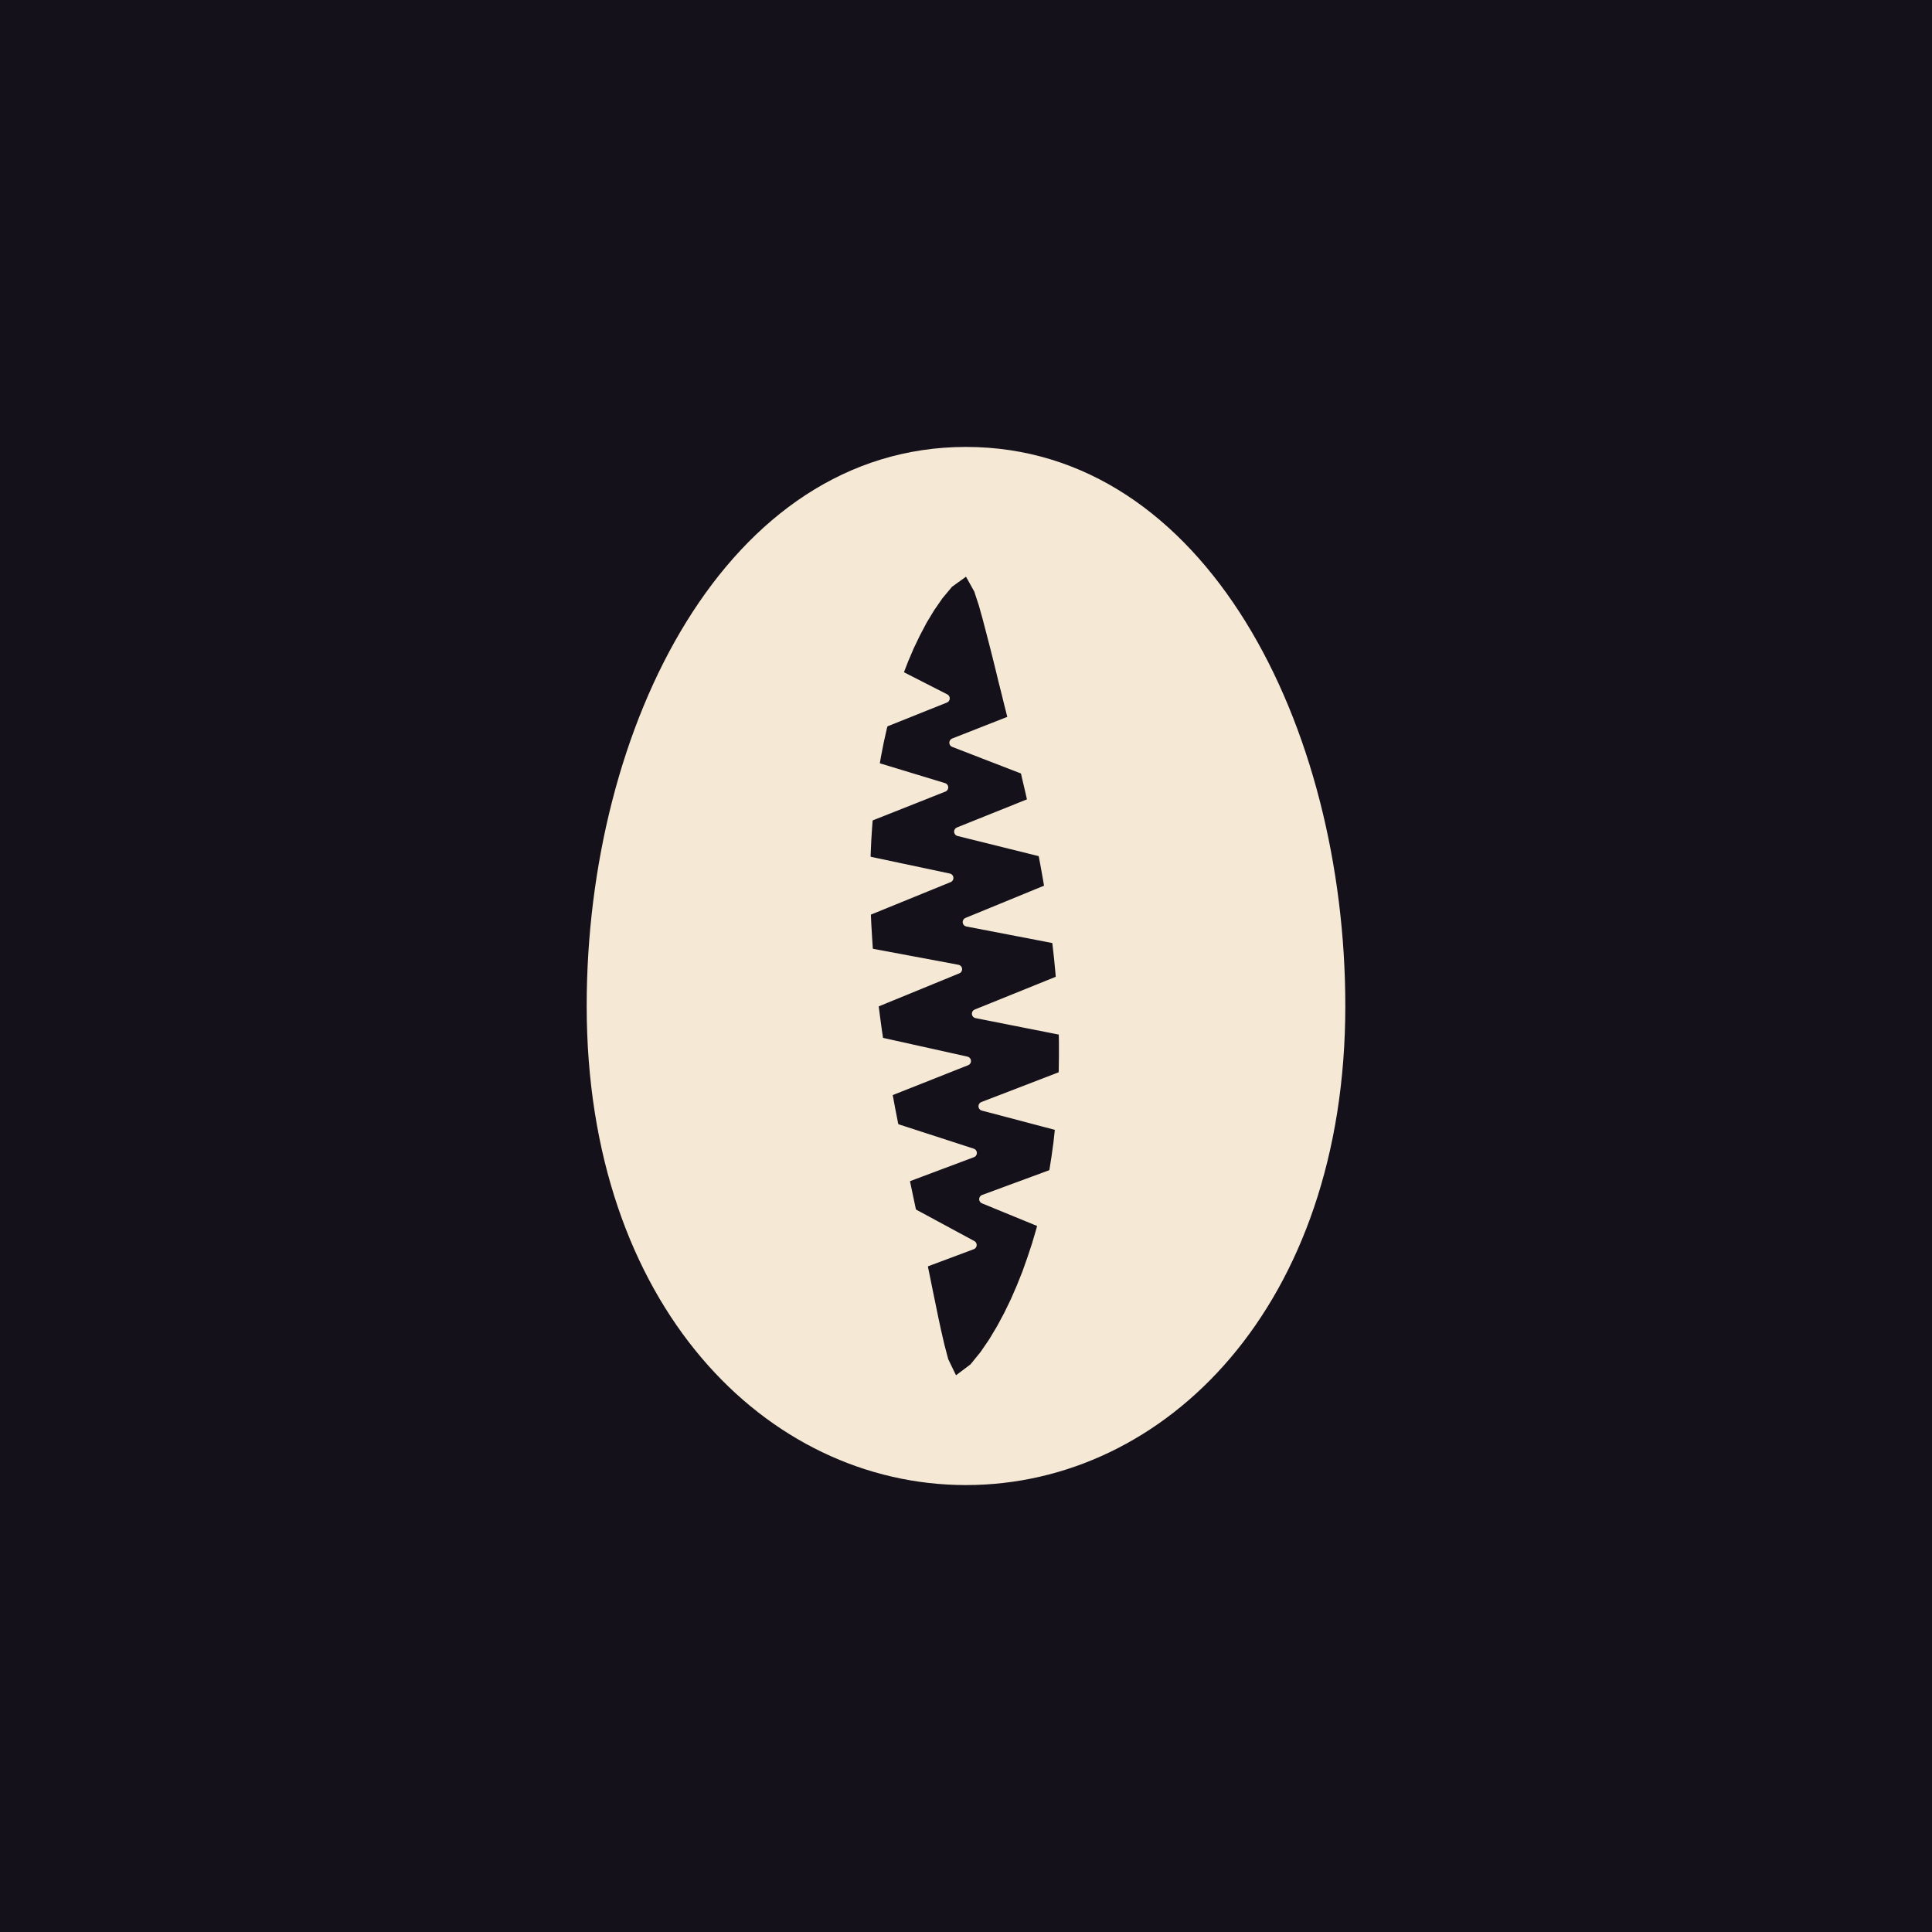
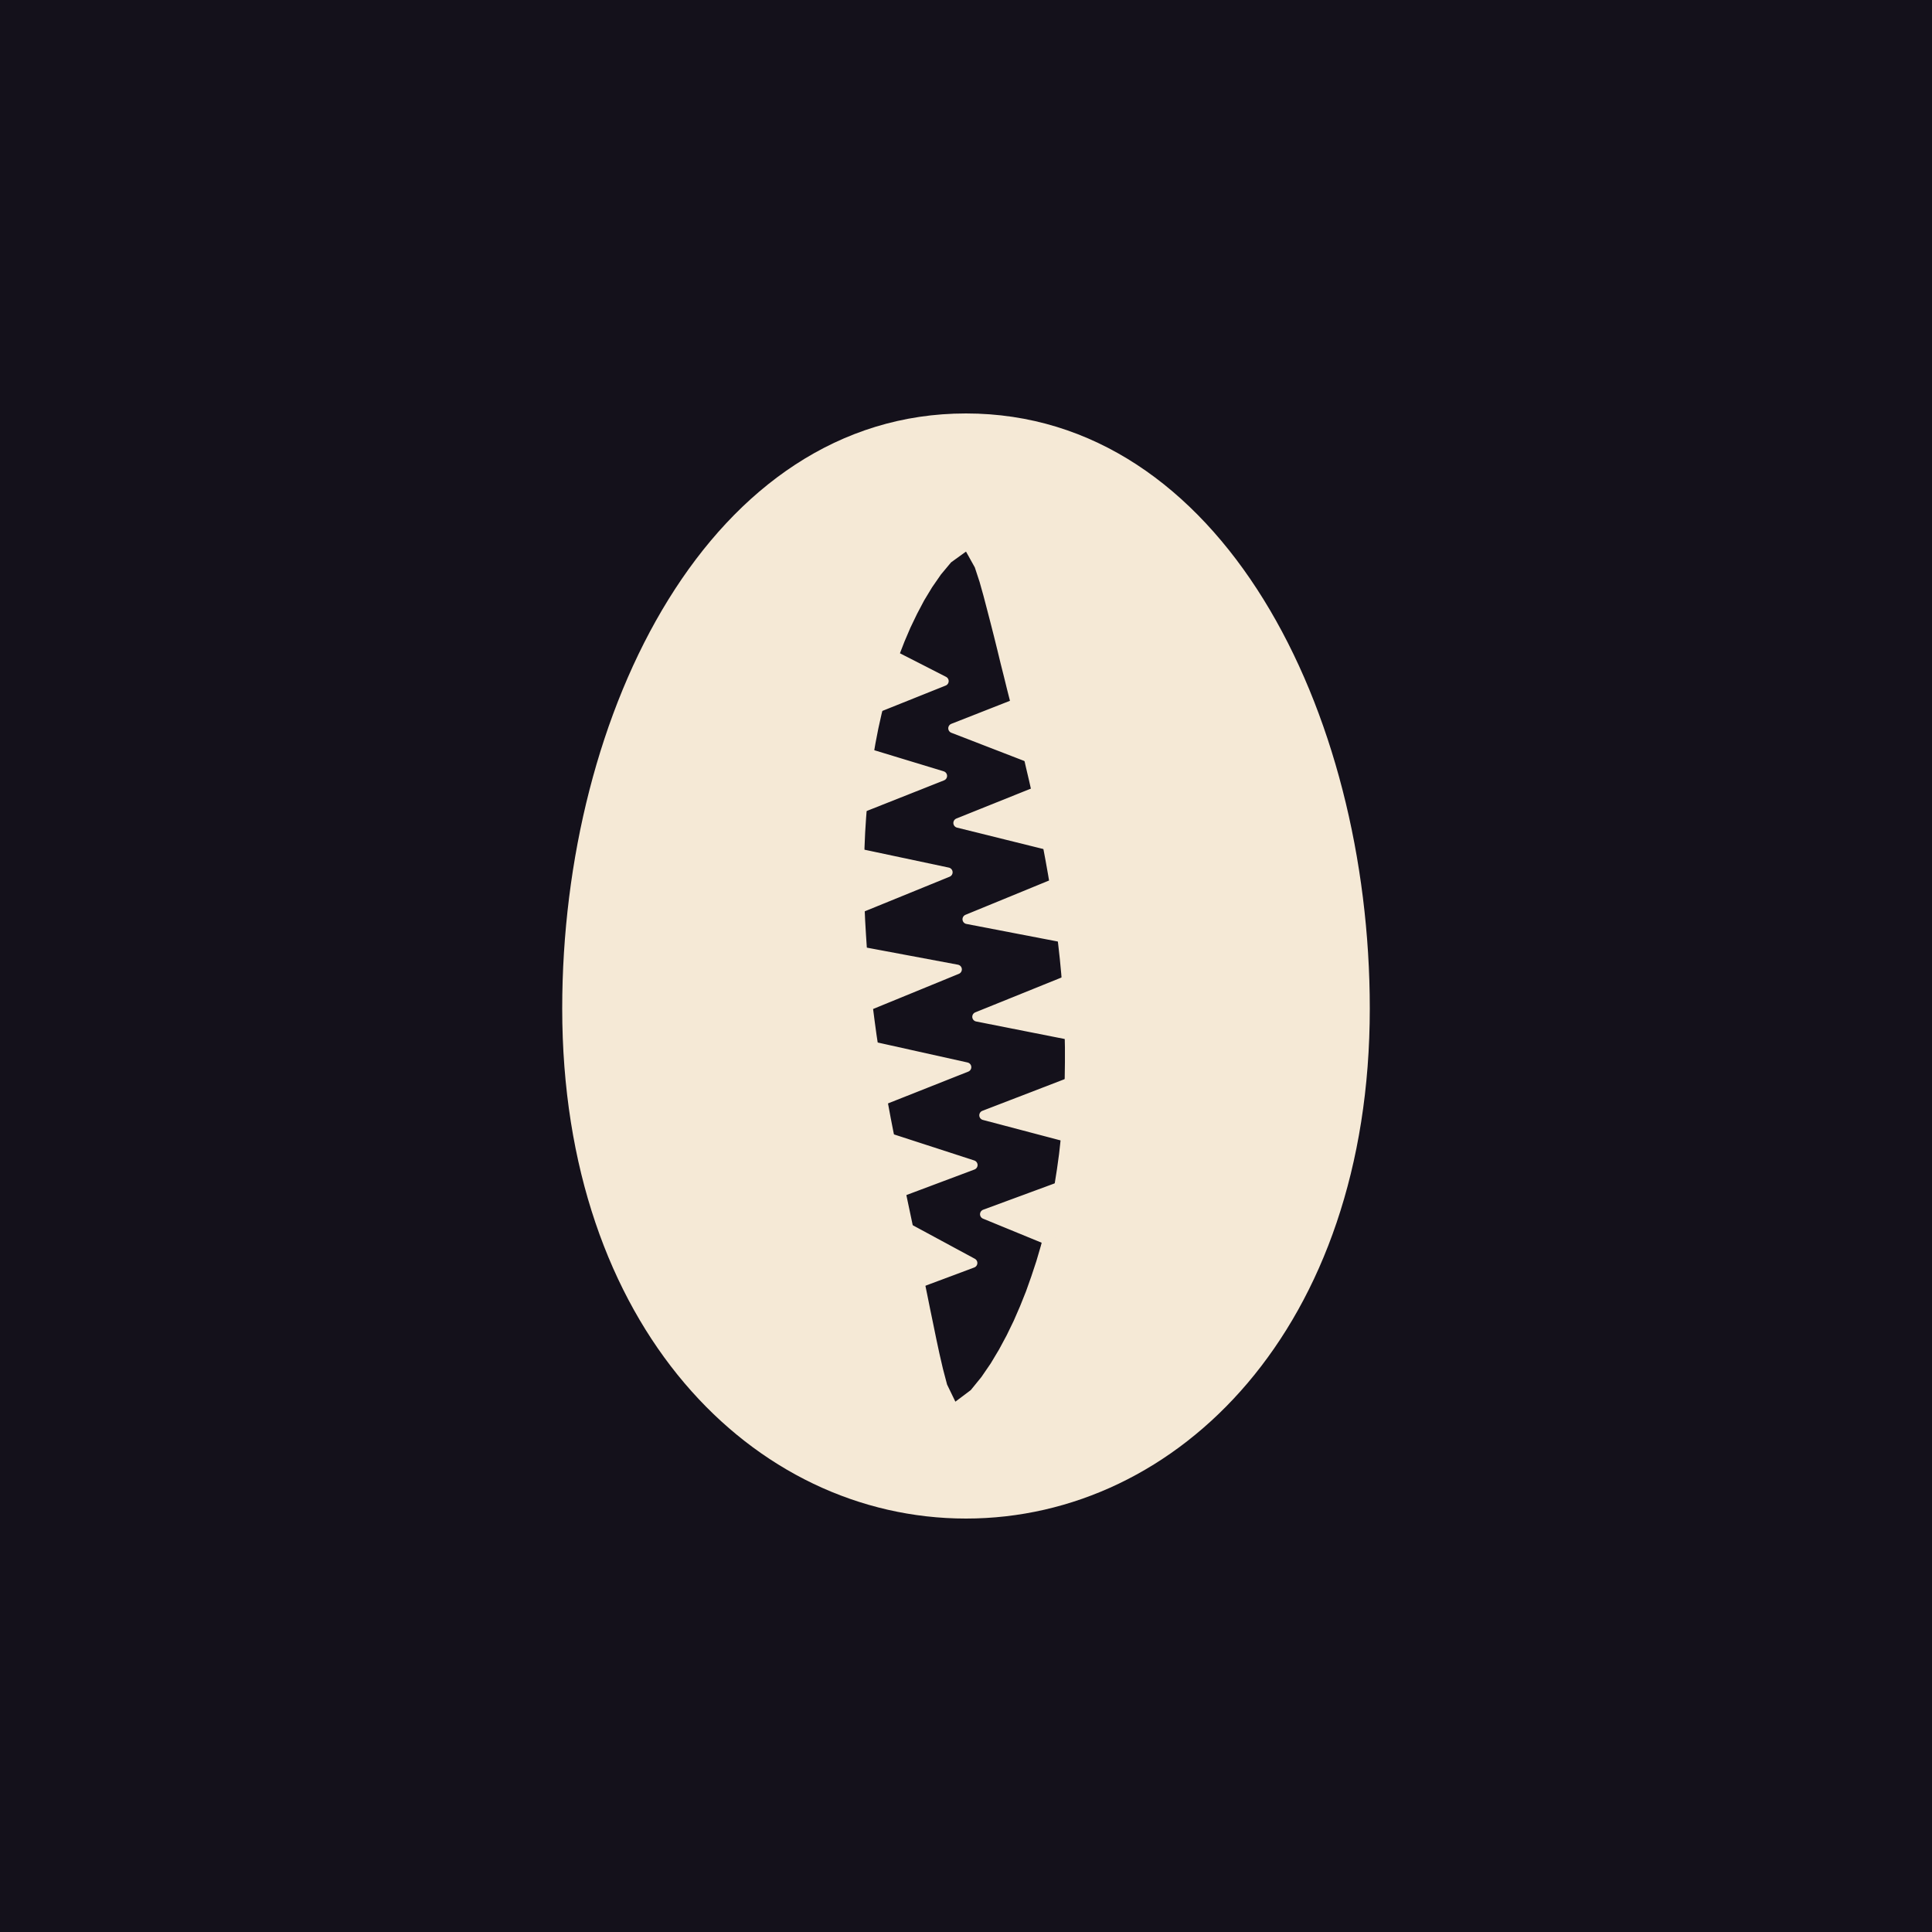
<svg xmlns="http://www.w3.org/2000/svg" width="640" height="640" viewBox="0 0 120 120">
  <rect width="120" height="120" fill="#14111B" />
-   <g transform="translate(60 60) scale(0.62) translate(-60 -60)">
+   <g transform="translate(60 60) scale(0.66) translate(-60 -60)">
    <path fill-rule="evenodd" d="M60 8 C84 8 98 36 98 64 C98 94 80 112 60 112 C40 112 22 94 22 64 C22 36 36 8 60 8 Z M60.00 21.00 L58.60 22.01 L57.64 23.16 L56.81 24.36 L56.06 25.60 L55.39 26.87 L54.77 28.16 L54.21 29.47 L53.69 30.81 L53.22 32.15 L52.79 33.51 L52.41 34.88 L52.06 36.26 L51.75 37.65 L51.48 39.04 L51.24 40.43 L51.03 41.83 L50.86 43.23 L50.71 44.63 L50.60 46.03 L50.51 47.43 L50.45 48.82 L50.42 50.22 L50.41 51.60 L50.42 52.99 L50.45 54.36 L50.51 55.74 L50.59 57.10 L50.68 58.46 L50.79 59.82 L50.92 61.16 L51.07 62.50 L51.23 63.84 L51.40 65.16 L51.58 66.48 L51.78 67.80 L51.99 69.10 L52.21 70.40 L52.43 71.70 L52.67 72.99 L52.91 74.28 L53.16 75.56 L53.42 76.84 L53.68 78.12 L53.94 79.40 L54.20 80.67 L54.47 81.95 L54.74 83.23 L55.01 84.51 L55.29 85.80 L55.56 87.09 L55.83 88.39 L56.10 89.70 L56.37 91.02 L56.64 92.36 L56.92 93.71 L57.20 95.08 L57.50 96.48 L57.83 97.91 L58.22 99.39 L59.00 101.00 L59.00 101.00 L60.45 99.91 L61.45 98.68 L62.32 97.41 L63.11 96.09 L63.83 94.75 L64.49 93.39 L65.09 92.01 L65.65 90.61 L66.15 89.20 L66.62 87.78 L67.04 86.35 L67.42 84.91 L67.76 83.47 L68.06 82.02 L68.33 80.58 L68.56 79.13 L68.76 77.68 L68.92 76.23 L69.06 74.79 L69.16 73.35 L69.24 71.92 L69.29 70.49 L69.31 69.06 L69.31 67.65 L69.28 66.24 L69.23 64.84 L69.16 63.45 L69.07 62.07 L68.96 60.70 L68.83 59.34 L68.68 57.99 L68.52 56.65 L68.34 55.31 L68.15 53.99 L67.94 52.68 L67.72 51.38 L67.49 50.09 L67.25 48.81 L67.01 47.54 L66.75 46.27 L66.48 45.02 L66.21 43.77 L65.93 42.53 L65.64 41.30 L65.36 40.07 L65.06 38.84 L64.77 37.62 L64.47 36.39 L64.17 35.17 L63.86 33.95 L63.56 32.73 L63.25 31.50 L62.95 30.26 L62.64 29.01 L62.32 27.75 L61.99 26.48 L61.65 25.18 L61.28 23.86 L60.83 22.49 L60.00 21.00 Z" fill="#F5E9D6" />
    <path d="M51.63 35.71 L57.92 33.19 L51.89 30.11 Z M65.97 40.41 L58.78 37.63 L65.96 34.81 Z M49.87 45.24 L57.77 42.11 L49.65 39.64 Z M68.09 48.73 L59.26 46.54 L67.70 43.15 Z M49.46 54.78 L58.29 51.18 L48.96 49.20 Z M69.74 57.45 L60.12 55.60 L69.18 51.88 Z M50.01 64.07 L59.16 60.32 L49.44 58.50 Z M70.65 66.68 L61.04 64.78 L70.12 61.11 Z M51.19 73.03 L60.05 69.52 L50.74 67.45 Z M70.50 76.37 L61.70 74.05 L70.19 70.78 Z M52.70 81.71 L60.64 78.73 L52.57 76.11 Z M68.91 86.29 L61.77 83.36 L69.01 80.69 Z M54.28 90.32 L60.62 87.95 L54.66 84.73 Z" fill="#F5E9D6" stroke="#F5E9D6" stroke-width="0.9" stroke-linejoin="round" />
  </g>
</svg>
